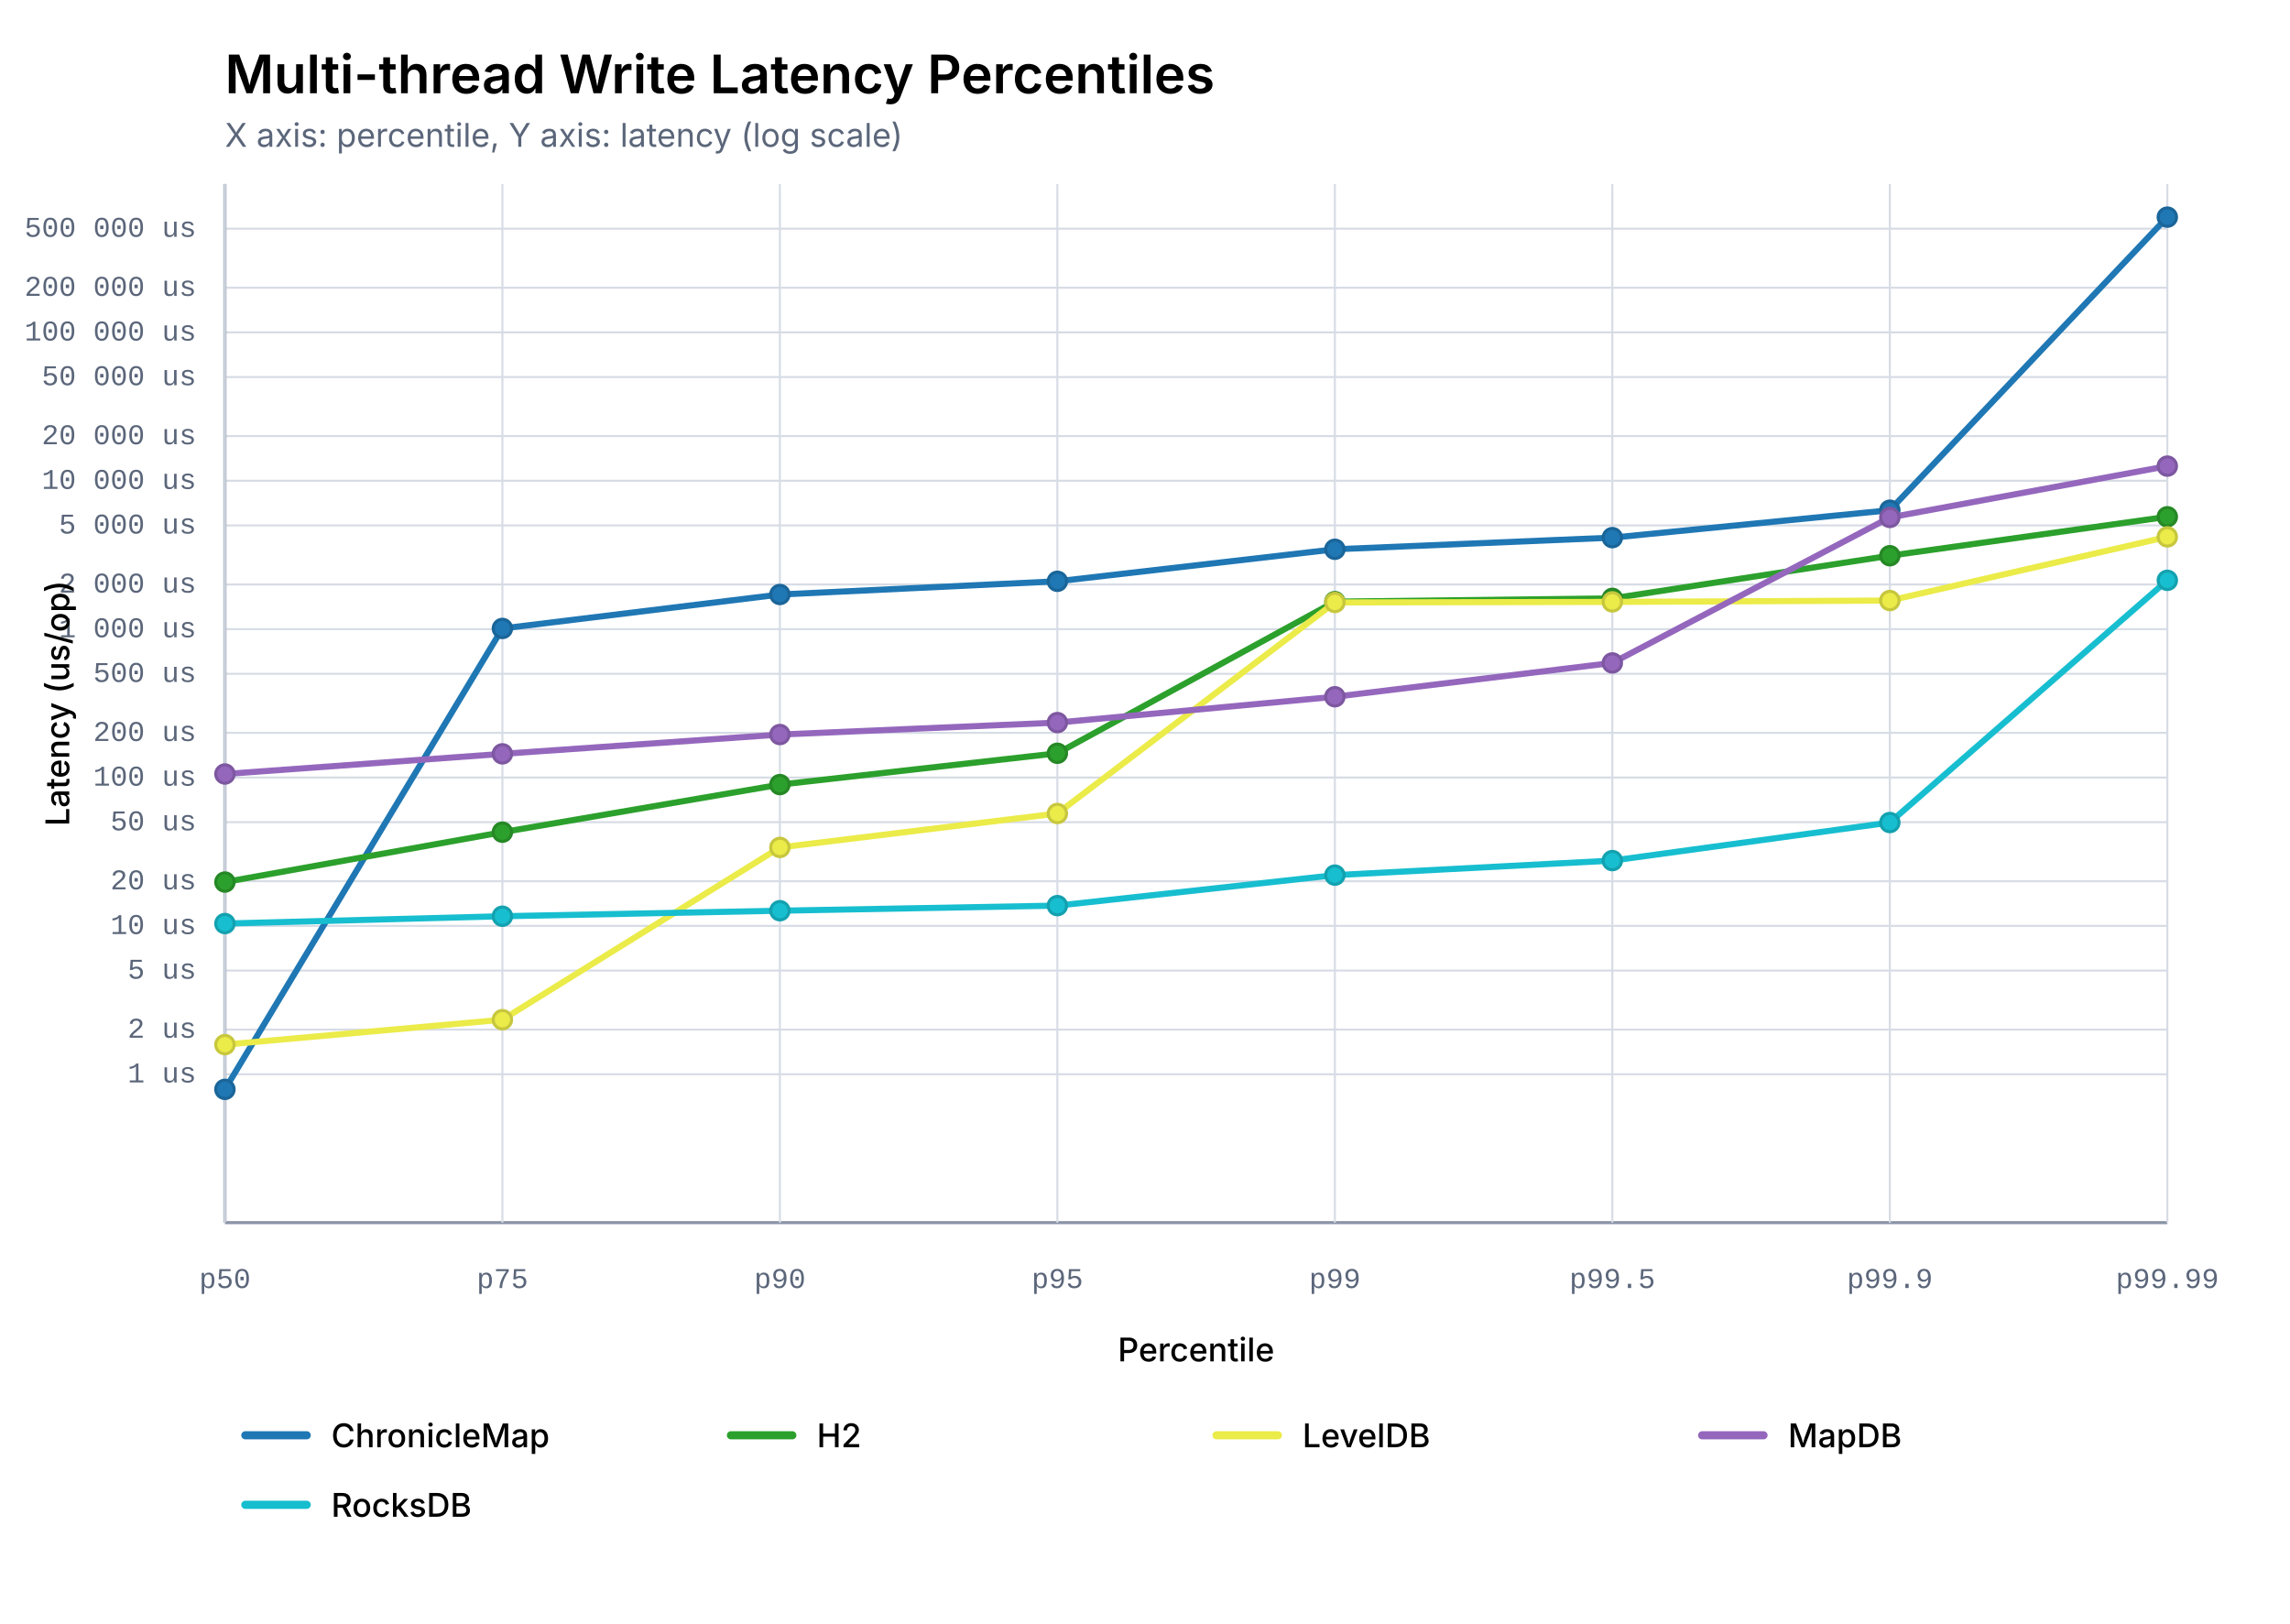
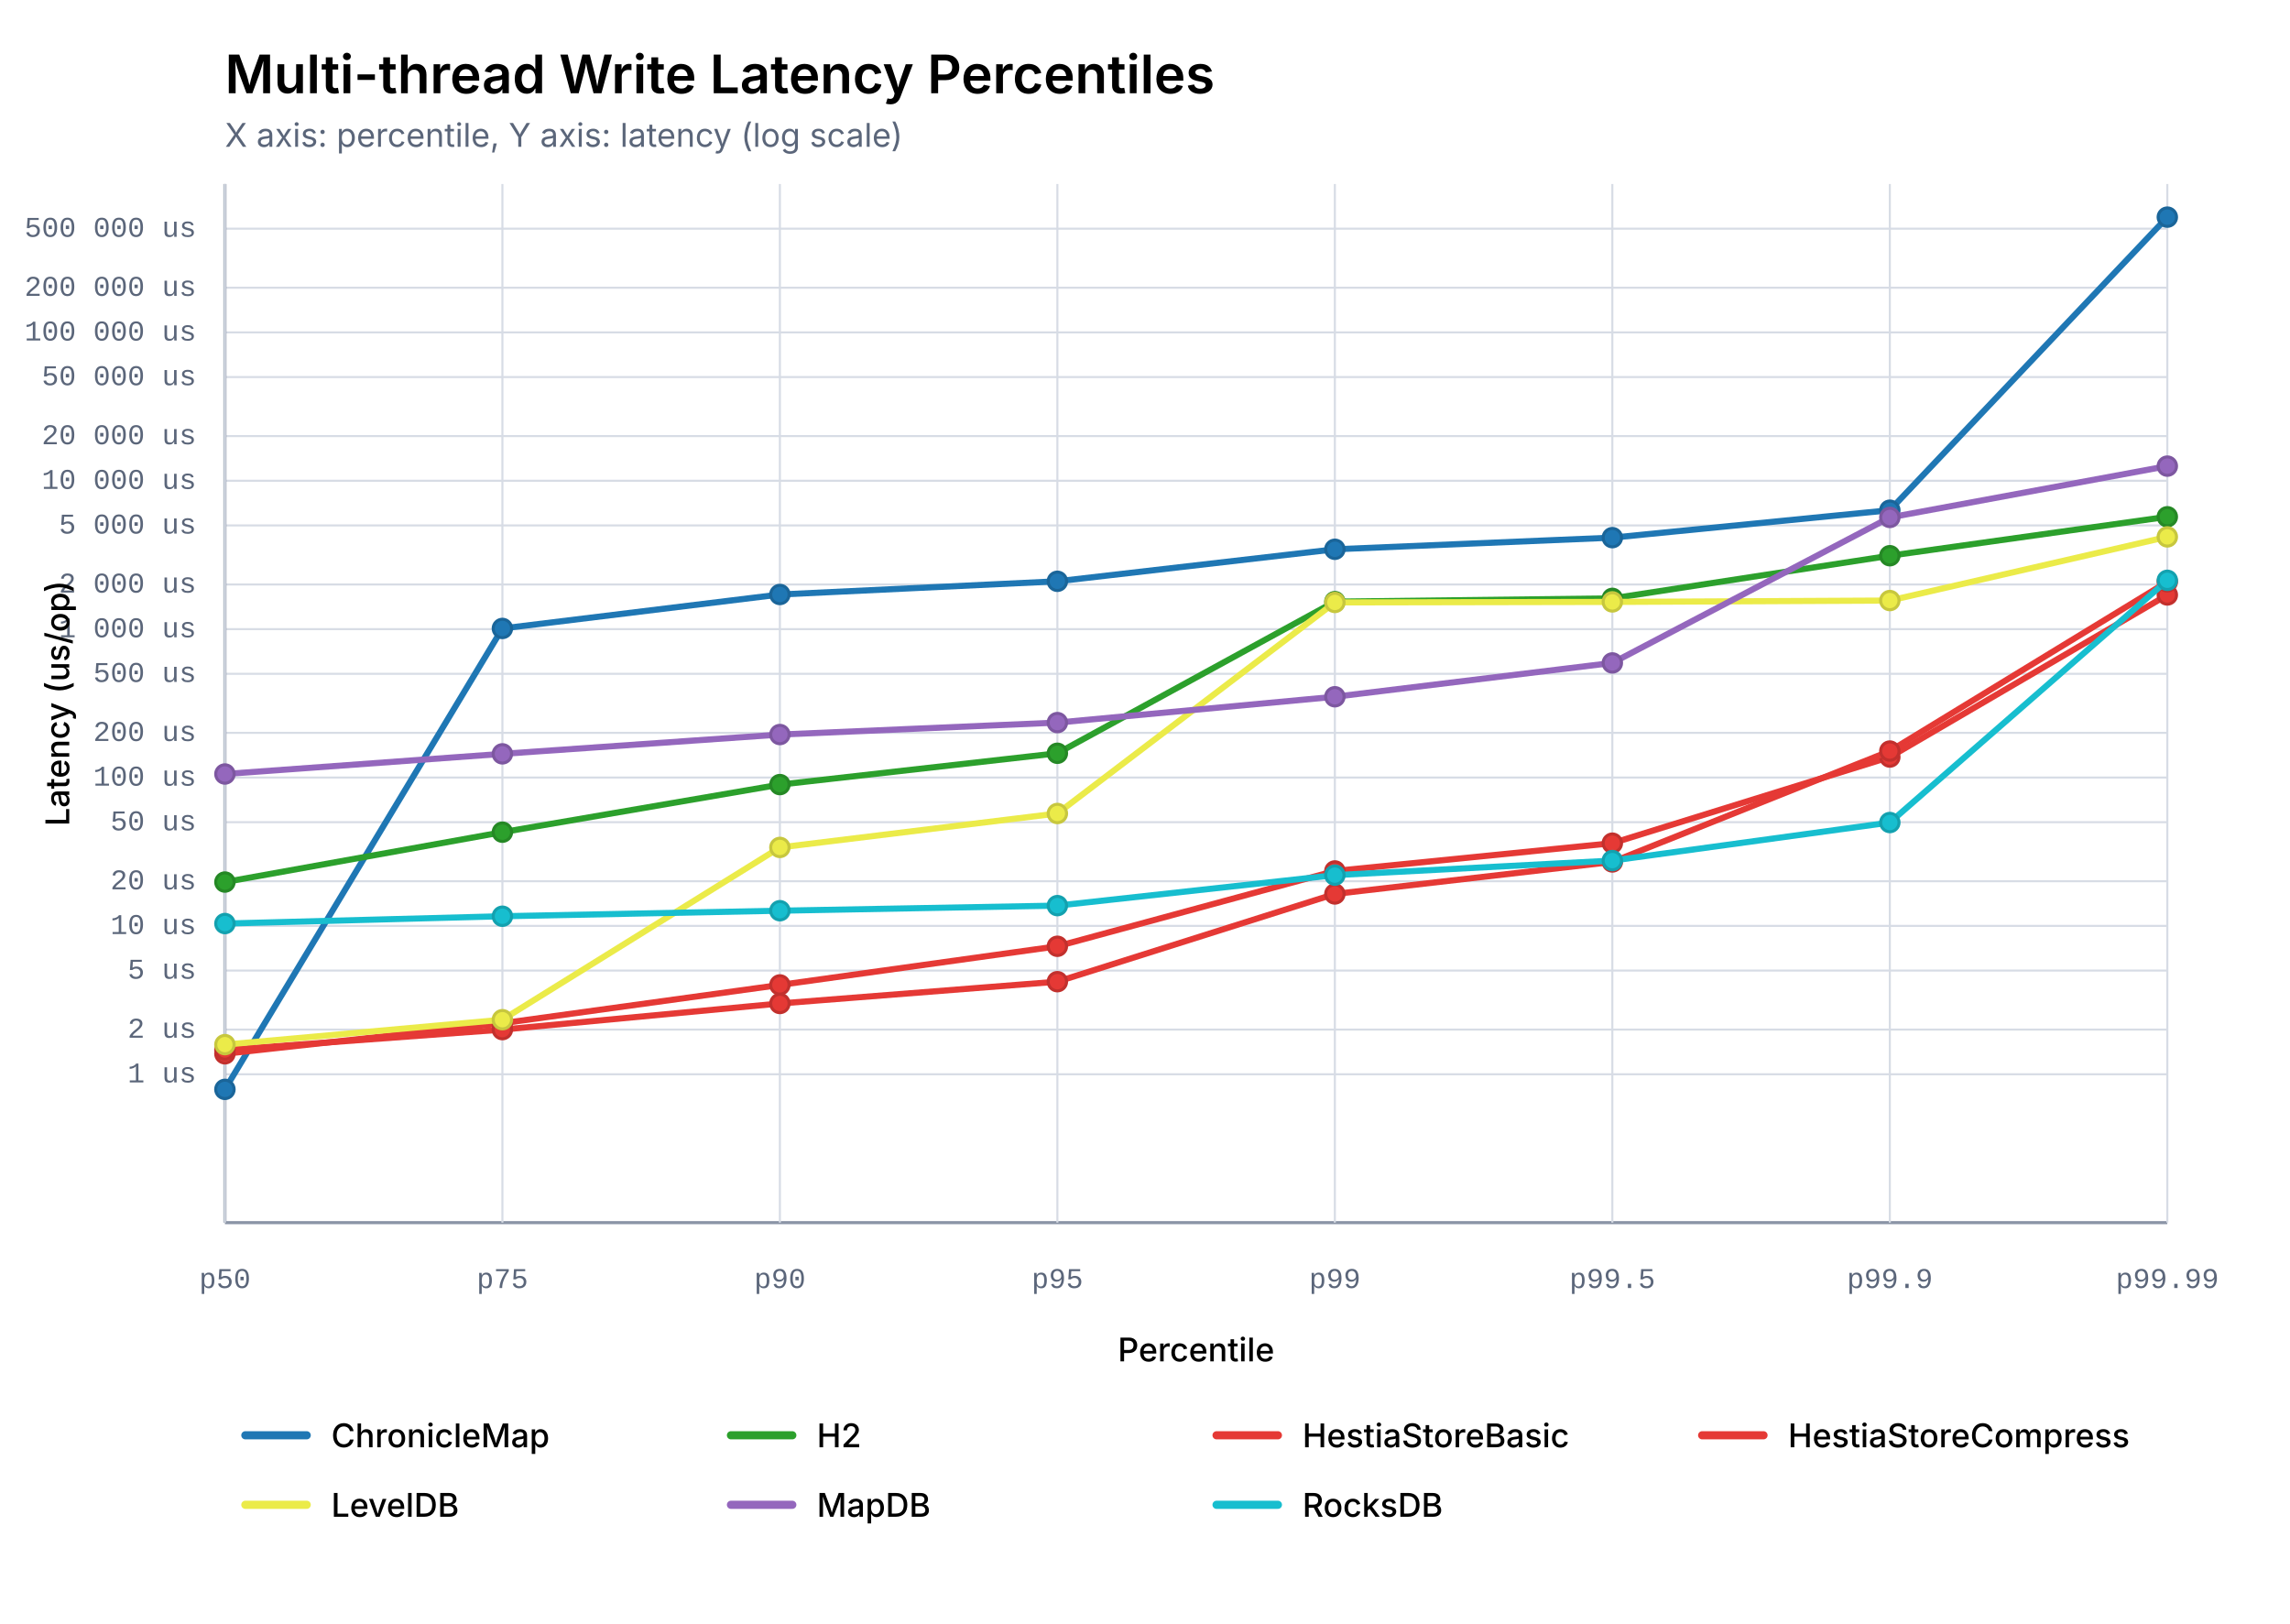
<svg xmlns="http://www.w3.org/2000/svg" width="1120" height="794" viewBox="0 0 1120 794">
  <style>
        text { fill: currentColor; dominant-baseline: middle; }
        .title { font: 600 26px "Inter", "Helvetica Neue", Arial, sans-serif; }
        .subtitle { font: 16px "Inter", "Helvetica Neue", Arial, sans-serif; fill: #5B667A; }
        .axis-label { font: 500 16px "Inter", "Helvetica Neue", Arial, sans-serif; }
        .tick { font: 14px "IBM Plex Mono", "Courier New", monospace; fill: #5B667A; }
        .legend { font: 500 16px "Inter", "Helvetica Neue", Arial, sans-serif; }
        .grid { stroke: #D7DCE5; stroke-width: 1; fill: none; }
        .axis { stroke: #8A94A6; stroke-width: 1.5; fill: none; }
    </style>
  <text class="title" x="110" y="36">Multi-thread Write Latency Percentiles</text>
  <text class="subtitle" x="110" y="66">X axis: percentile, Y axis: latency (log scale)</text>
  <line class="grid" x1="110" y1="525.429" x2="1060" y2="525.429" />
  <text class="tick" x="96" y="525.429" text-anchor="end">1 us</text>
  <line class="grid" x1="110" y1="503.582" x2="1060" y2="503.582" />
  <text class="tick" x="96" y="503.582" text-anchor="end">2 us</text>
  <line class="grid" x1="110" y1="474.703" x2="1060" y2="474.703" />
  <text class="tick" x="96" y="474.703" text-anchor="end">5 us</text>
  <line class="grid" x1="110" y1="452.857" x2="1060" y2="452.857" />
  <text class="tick" x="96" y="452.857" text-anchor="end">10 us</text>
  <line class="grid" x1="110" y1="431.011" x2="1060" y2="431.011" />
  <text class="tick" x="96" y="431.011" text-anchor="end">20 us</text>
  <line class="grid" x1="110" y1="402.132" x2="1060" y2="402.132" />
  <text class="tick" x="96" y="402.132" text-anchor="end">50 us</text>
  <line class="grid" x1="110" y1="380.286" x2="1060" y2="380.286" />
  <text class="tick" x="96" y="380.286" text-anchor="end">100 us</text>
  <line class="grid" x1="110" y1="358.44" x2="1060" y2="358.44" />
  <text class="tick" x="96" y="358.44" text-anchor="end">200 us</text>
  <line class="grid" x1="110" y1="329.56" x2="1060" y2="329.56" />
  <text class="tick" x="96" y="329.56" text-anchor="end">500 us</text>
  <line class="grid" x1="110" y1="307.714" x2="1060" y2="307.714" />
  <text class="tick" x="96" y="307.714" text-anchor="end">1 000 us</text>
  <line class="grid" x1="110" y1="285.868" x2="1060" y2="285.868" />
  <text class="tick" x="96" y="285.868" text-anchor="end">2 000 us</text>
  <line class="grid" x1="110" y1="256.989" x2="1060" y2="256.989" />
  <text class="tick" x="96" y="256.989" text-anchor="end">5 000 us</text>
  <line class="grid" x1="110" y1="235.143" x2="1060" y2="235.143" />
  <text class="tick" x="96" y="235.143" text-anchor="end">10 000 us</text>
  <line class="grid" x1="110" y1="213.297" x2="1060" y2="213.297" />
  <text class="tick" x="96" y="213.297" text-anchor="end">20 000 us</text>
  <line class="grid" x1="110" y1="184.418" x2="1060" y2="184.418" />
  <text class="tick" x="96" y="184.418" text-anchor="end">50 000 us</text>
  <line class="grid" x1="110" y1="162.571" x2="1060" y2="162.571" />
  <text class="tick" x="96" y="162.571" text-anchor="end">100 000 us</text>
  <line class="grid" x1="110" y1="140.725" x2="1060" y2="140.725" />
  <text class="tick" x="96" y="140.725" text-anchor="end">200 000 us</text>
  <line class="grid" x1="110" y1="111.846" x2="1060" y2="111.846" />
  <text class="tick" x="96" y="111.846" text-anchor="end">500 000 us</text>
  <line class="axis" x1="110" y1="598" x2="1060" y2="598" />
  <line class="axis" x1="110" y1="90" x2="110" y2="598" />
  <line class="grid" x1="110.0" y1="90" x2="110.0" y2="598" />
  <text class="tick" x="110.0" y="626" text-anchor="middle">p50</text>
  <line class="grid" x1="245.714" y1="90" x2="245.714" y2="598" />
  <text class="tick" x="245.714" y="626" text-anchor="middle">p75</text>
  <line class="grid" x1="381.429" y1="90" x2="381.429" y2="598" />
  <text class="tick" x="381.429" y="626" text-anchor="middle">p90</text>
  <line class="grid" x1="517.143" y1="90" x2="517.143" y2="598" />
  <text class="tick" x="517.143" y="626" text-anchor="middle">p95</text>
  <line class="grid" x1="652.857" y1="90" x2="652.857" y2="598" />
  <text class="tick" x="652.857" y="626" text-anchor="middle">p99</text>
  <line class="grid" x1="788.571" y1="90" x2="788.571" y2="598" />
  <text class="tick" x="788.571" y="626" text-anchor="middle">p99.5</text>
  <line class="grid" x1="924.286" y1="90" x2="924.286" y2="598" />
  <text class="tick" x="924.286" y="626" text-anchor="middle">p99.9</text>
  <line class="grid" x1="1060.0" y1="90" x2="1060.0" y2="598" />
  <text class="tick" x="1060.0" y="626" text-anchor="middle">p99.99</text>
  <text class="axis-label" x="585" y="660" text-anchor="middle">Percentile</text>
  <text class="axis-label" x="28" y="344" transform="rotate(-90 28 344)" text-anchor="middle">Latency (us/op)</text>
  <polyline points="110.00,532.82 245.71,307.38 381.43,290.77 517.14,284.31 652.86,268.66 788.57,262.96 924.29,249.54 1060.00,106.20" fill="none" stroke="#1F77B4" stroke-width="3" stroke-linejoin="round" stroke-linecap="round" />
  <circle cx="110.0" cy="532.818" r="4.5" fill="#1F77B4" stroke="#1A6599" stroke-width="1.5" />
  <circle cx="245.714" cy="307.379" r="4.5" fill="#1F77B4" stroke="#1A6599" stroke-width="1.5" />
  <circle cx="381.429" cy="290.766" r="4.5" fill="#1F77B4" stroke="#1A6599" stroke-width="1.5" />
  <circle cx="517.143" cy="284.312" r="4.5" fill="#1F77B4" stroke="#1A6599" stroke-width="1.5" />
  <circle cx="652.857" cy="268.657" r="4.5" fill="#1F77B4" stroke="#1A6599" stroke-width="1.5" />
  <circle cx="788.571" cy="262.961" r="4.5" fill="#1F77B4" stroke="#1A6599" stroke-width="1.5" />
  <circle cx="924.286" cy="249.543" r="4.5" fill="#1F77B4" stroke="#1A6599" stroke-width="1.5" />
  <circle cx="1060.0" cy="106.202" r="4.5" fill="#1F77B4" stroke="#1A6599" stroke-width="1.5" />
  <polyline points="110.00,431.42 245.71,407.02 381.43,383.75 517.14,368.43 652.86,294.27 788.57,292.67 924.29,271.80 1060.00,252.76" fill="none" stroke="#2CA02C" stroke-width="3" stroke-linejoin="round" stroke-linecap="round" />
  <circle cx="110.0" cy="431.417" r="4.5" fill="#2CA02C" stroke="#258825" stroke-width="1.5" />
  <circle cx="245.714" cy="407.021" r="4.5" fill="#2CA02C" stroke="#258825" stroke-width="1.5" />
  <circle cx="381.429" cy="383.747" r="4.5" fill="#2CA02C" stroke="#258825" stroke-width="1.5" />
  <circle cx="517.143" cy="368.431" r="4.5" fill="#2CA02C" stroke="#258825" stroke-width="1.5" />
  <circle cx="652.857" cy="294.272" r="4.5" fill="#2CA02C" stroke="#258825" stroke-width="1.5" />
  <circle cx="788.571" cy="292.67" r="4.5" fill="#2CA02C" stroke="#258825" stroke-width="1.5" />
  <circle cx="924.286" cy="271.8" r="4.5" fill="#2CA02C" stroke="#258825" stroke-width="1.5" />
  <circle cx="1060.0" cy="252.76" r="4.5" fill="#2CA02C" stroke="#258825" stroke-width="1.5" />
+   <polyline points="110.00,515.41 245.71,500.46 381.43,481.74 517.14,462.83 652.86,425.99 788.57,412.40 924.29,370.27 1060.00,290.99" fill="none" stroke="#E53935" stroke-width="3" stroke-linejoin="round" stroke-linecap="round" />
+   <circle cx="110.0" cy="515.415" r="4.5" fill="#E53935" stroke="#C2302D" stroke-width="1.5" />
+   <circle cx="245.714" cy="500.464" r="4.5" fill="#E53935" stroke="#C2302D" stroke-width="1.5" />
+   <circle cx="381.429" cy="481.736" r="4.5" fill="#E53935" stroke="#C2302D" stroke-width="1.5" />
+   <circle cx="517.143" cy="462.828" r="4.5" fill="#E53935" stroke="#C2302D" stroke-width="1.5" />
+   <circle cx="652.857" cy="425.987" r="4.5" fill="#E53935" stroke="#C2302D" stroke-width="1.5" />
+   <circle cx="788.571" cy="412.402" r="4.5" fill="#E53935" stroke="#C2302D" stroke-width="1.5" />
+   <circle cx="924.286" cy="370.272" r="4.5" fill="#E53935" stroke="#C2302D" stroke-width="1.5" />
+   <circle cx="1060.0" cy="290.991" r="4.5" fill="#E53935" stroke="#C2302D" stroke-width="1.5" />
+   <polyline points="110.00,513.54 245.71,503.58 381.43,490.80 517.14,480.14 652.86,437.23 788.57,421.58 924.29,367.34 1060.00,284.56" fill="none" stroke="#E53935" stroke-width="3" stroke-linejoin="round" stroke-linecap="round" />
+   <circle cx="110.0" cy="513.544" r="4.5" fill="#E53935" stroke="#C2302D" stroke-width="1.5" />
+   <circle cx="245.714" cy="503.582" r="4.5" fill="#E53935" stroke="#C2302D" stroke-width="1.5" />
+   <circle cx="381.429" cy="490.803" r="4.5" fill="#E53935" stroke="#C2302D" stroke-width="1.5" />
+   <circle cx="517.143" cy="480.139" r="4.5" fill="#E53935" stroke="#C2302D" stroke-width="1.5" />
+   <circle cx="652.857" cy="437.235" r="4.5" fill="#E53935" stroke="#C2302D" stroke-width="1.5" />
+   <circle cx="788.571" cy="421.58" r="4.5" fill="#E53935" stroke="#C2302D" stroke-width="1.5" />
+   <circle cx="924.286" cy="367.342" r="4.5" fill="#E53935" stroke="#C2302D" stroke-width="1.5" />
+   <circle cx="1060.0" cy="284.562" r="4.5" fill="#E53935" stroke="#C2302D" stroke-width="1.5" />
  <polyline points="110.00,510.93 245.71,498.74 381.43,414.48 517.14,397.88 652.86,294.65 788.57,294.40 924.29,293.73 1060.00,262.59" fill="none" stroke="#ebeb49" stroke-width="3" stroke-linejoin="round" stroke-linecap="round" />
  <circle cx="110.0" cy="510.932" r="4.5" fill="#ebeb49" stroke="#C7C73E" stroke-width="1.5" />
  <circle cx="245.714" cy="498.742" r="4.5" fill="#ebeb49" stroke="#C7C73E" stroke-width="1.5" />
  <circle cx="381.429" cy="414.48" r="4.5" fill="#ebeb49" stroke="#C7C73E" stroke-width="1.5" />
  <circle cx="517.143" cy="397.883" r="4.5" fill="#ebeb49" stroke="#C7C73E" stroke-width="1.5" />
  <circle cx="652.857" cy="294.653" r="4.5" fill="#ebeb49" stroke="#C7C73E" stroke-width="1.5" />
  <circle cx="788.571" cy="294.398" r="4.5" fill="#ebeb49" stroke="#C7C73E" stroke-width="1.5" />
  <circle cx="924.286" cy="293.729" r="4.5" fill="#ebeb49" stroke="#C7C73E" stroke-width="1.5" />
  <circle cx="1060.0" cy="262.589" r="4.5" fill="#ebeb49" stroke="#C7C73E" stroke-width="1.5" />
  <polyline points="110.00,378.57 245.71,368.71 381.43,359.27 517.14,353.42 652.86,340.78 788.57,324.24 924.29,253.08 1060.00,227.98" fill="none" stroke="#9467BD" stroke-width="3" stroke-linejoin="round" stroke-linecap="round" />
  <circle cx="110.0" cy="378.568" r="4.5" fill="#9467BD" stroke="#7D57A0" stroke-width="1.5" />
  <circle cx="245.714" cy="368.709" r="4.5" fill="#9467BD" stroke="#7D57A0" stroke-width="1.5" />
  <circle cx="381.429" cy="359.267" r="4.5" fill="#9467BD" stroke="#7D57A0" stroke-width="1.5" />
  <circle cx="517.143" cy="353.424" r="4.5" fill="#9467BD" stroke="#7D57A0" stroke-width="1.5" />
  <circle cx="652.857" cy="340.783" r="4.5" fill="#9467BD" stroke="#7D57A0" stroke-width="1.5" />
  <circle cx="788.571" cy="324.244" r="4.5" fill="#9467BD" stroke="#7D57A0" stroke-width="1.5" />
  <circle cx="924.286" cy="253.078" r="4.5" fill="#9467BD" stroke="#7D57A0" stroke-width="1.5" />
  <circle cx="1060.0" cy="227.984" r="4.5" fill="#9467BD" stroke="#7D57A0" stroke-width="1.5" />
  <polyline points="110.00,451.72 245.71,448.14 381.43,445.43 517.14,442.94 652.86,428.03 788.57,420.91 924.29,402.30 1060.00,283.84" fill="none" stroke="#17BECF" stroke-width="3" stroke-linejoin="round" stroke-linecap="round" />
  <circle cx="110.0" cy="451.718" r="4.5" fill="#17BECF" stroke="#13A1AF" stroke-width="1.5" />
  <circle cx="245.714" cy="448.136" r="4.5" fill="#17BECF" stroke="#13A1AF" stroke-width="1.5" />
  <circle cx="381.429" cy="445.433" r="4.5" fill="#17BECF" stroke="#13A1AF" stroke-width="1.5" />
  <circle cx="517.143" cy="442.944" r="4.5" fill="#17BECF" stroke="#13A1AF" stroke-width="1.5" />
  <circle cx="652.857" cy="428.03" r="4.5" fill="#17BECF" stroke="#13A1AF" stroke-width="1.5" />
  <circle cx="788.571" cy="420.915" r="4.5" fill="#17BECF" stroke="#13A1AF" stroke-width="1.5" />
  <circle cx="924.286" cy="402.304" r="4.5" fill="#17BECF" stroke="#13A1AF" stroke-width="1.5" />
  <circle cx="1060.0" cy="283.839" r="4.5" fill="#17BECF" stroke="#13A1AF" stroke-width="1.5" />
  <line x1="120.0" y1="702.0" x2="150.0" y2="702.0" stroke="#1F77B4" stroke-width="4" stroke-linecap="round" />
  <text class="legend" x="162.0" y="702.0">ChronicleMap</text>
  <line x1="357.5" y1="702.0" x2="387.5" y2="702.0" stroke="#2CA02C" stroke-width="4" stroke-linecap="round" />
  <text class="legend" x="399.5" y="702.0">H2</text>
-   <line x1="595.0" y1="702.0" x2="625.0" y2="702.0" stroke="#ebeb49" stroke-width="4" stroke-linecap="round" />
-   <text class="legend" x="637.0" y="702.0">LevelDB</text>
-   <line x1="832.5" y1="702.0" x2="862.5" y2="702.0" stroke="#9467BD" stroke-width="4" stroke-linecap="round" />
-   <text class="legend" x="874.5" y="702.0">MapDB</text>
-   <line x1="120.0" y1="736.0" x2="150.0" y2="736.0" stroke="#17BECF" stroke-width="4" stroke-linecap="round" />
-   <text class="legend" x="162.0" y="736.0">RocksDB</text>
+   <line x1="595.0" y1="702.0" x2="625.0" y2="702.0" stroke="#E53935" stroke-width="4" stroke-linecap="round" />
+   <text class="legend" x="637.0" y="702.0">HestiaStoreBasic</text>
+   <line x1="832.5" y1="702.0" x2="862.5" y2="702.0" stroke="#E53935" stroke-width="4" stroke-linecap="round" />
+   <text class="legend" x="874.5" y="702.0">HestiaStoreCompress</text>
+   <line x1="120.0" y1="736.0" x2="150.0" y2="736.0" stroke="#ebeb49" stroke-width="4" stroke-linecap="round" />
+   <text class="legend" x="162.0" y="736.0">LevelDB</text>
+   <line x1="357.5" y1="736.0" x2="387.5" y2="736.0" stroke="#9467BD" stroke-width="4" stroke-linecap="round" />
+   <text class="legend" x="399.5" y="736.0">MapDB</text>
+   <line x1="595.0" y1="736.0" x2="625.0" y2="736.0" stroke="#17BECF" stroke-width="4" stroke-linecap="round" />
+   <text class="legend" x="637.0" y="736.0">RocksDB</text>
</svg>
